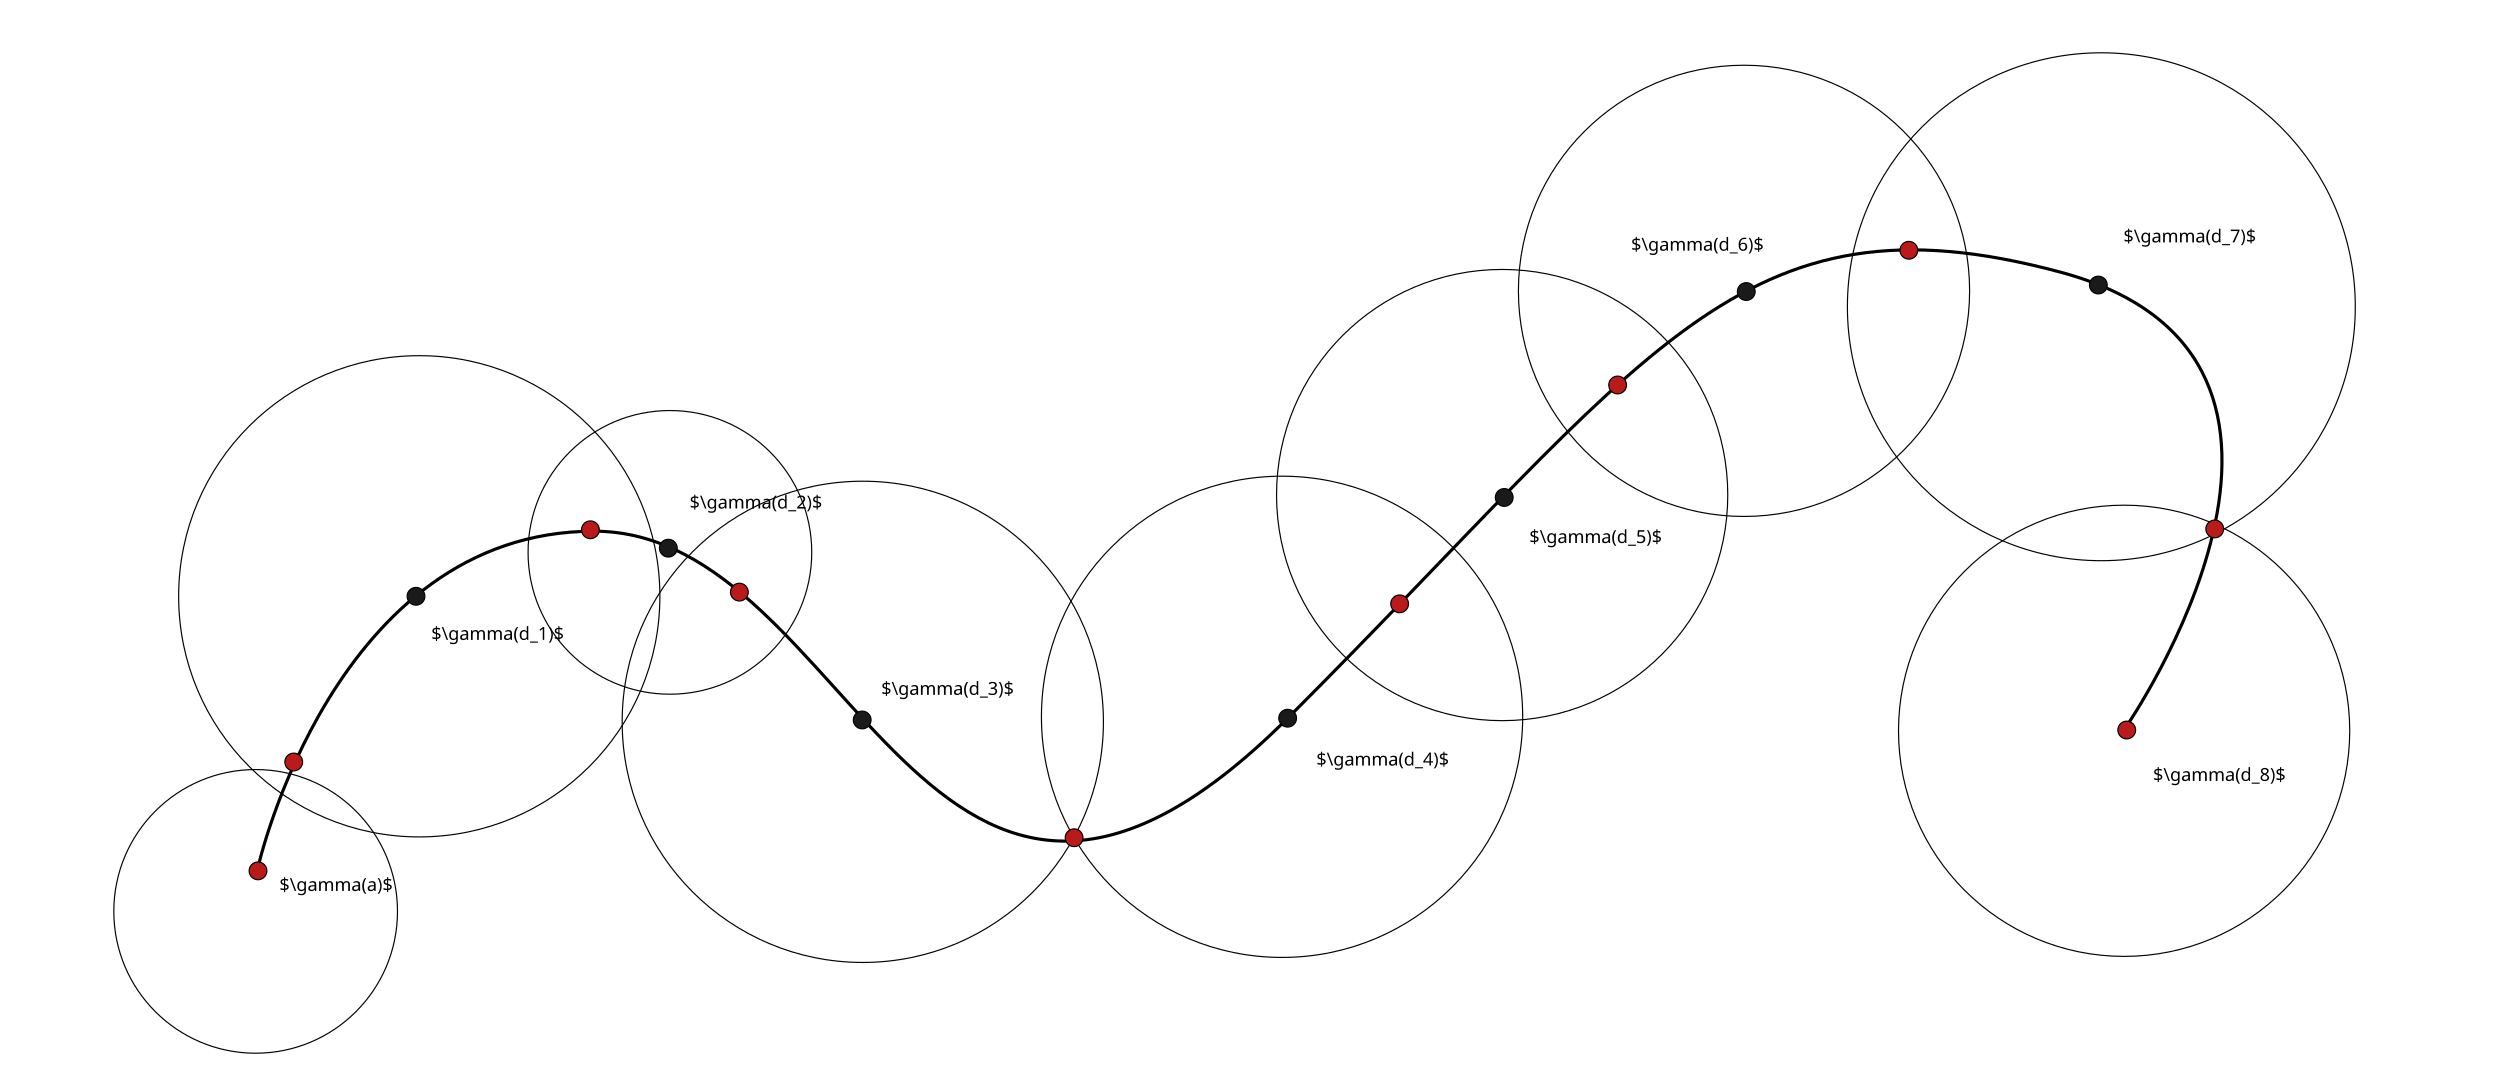
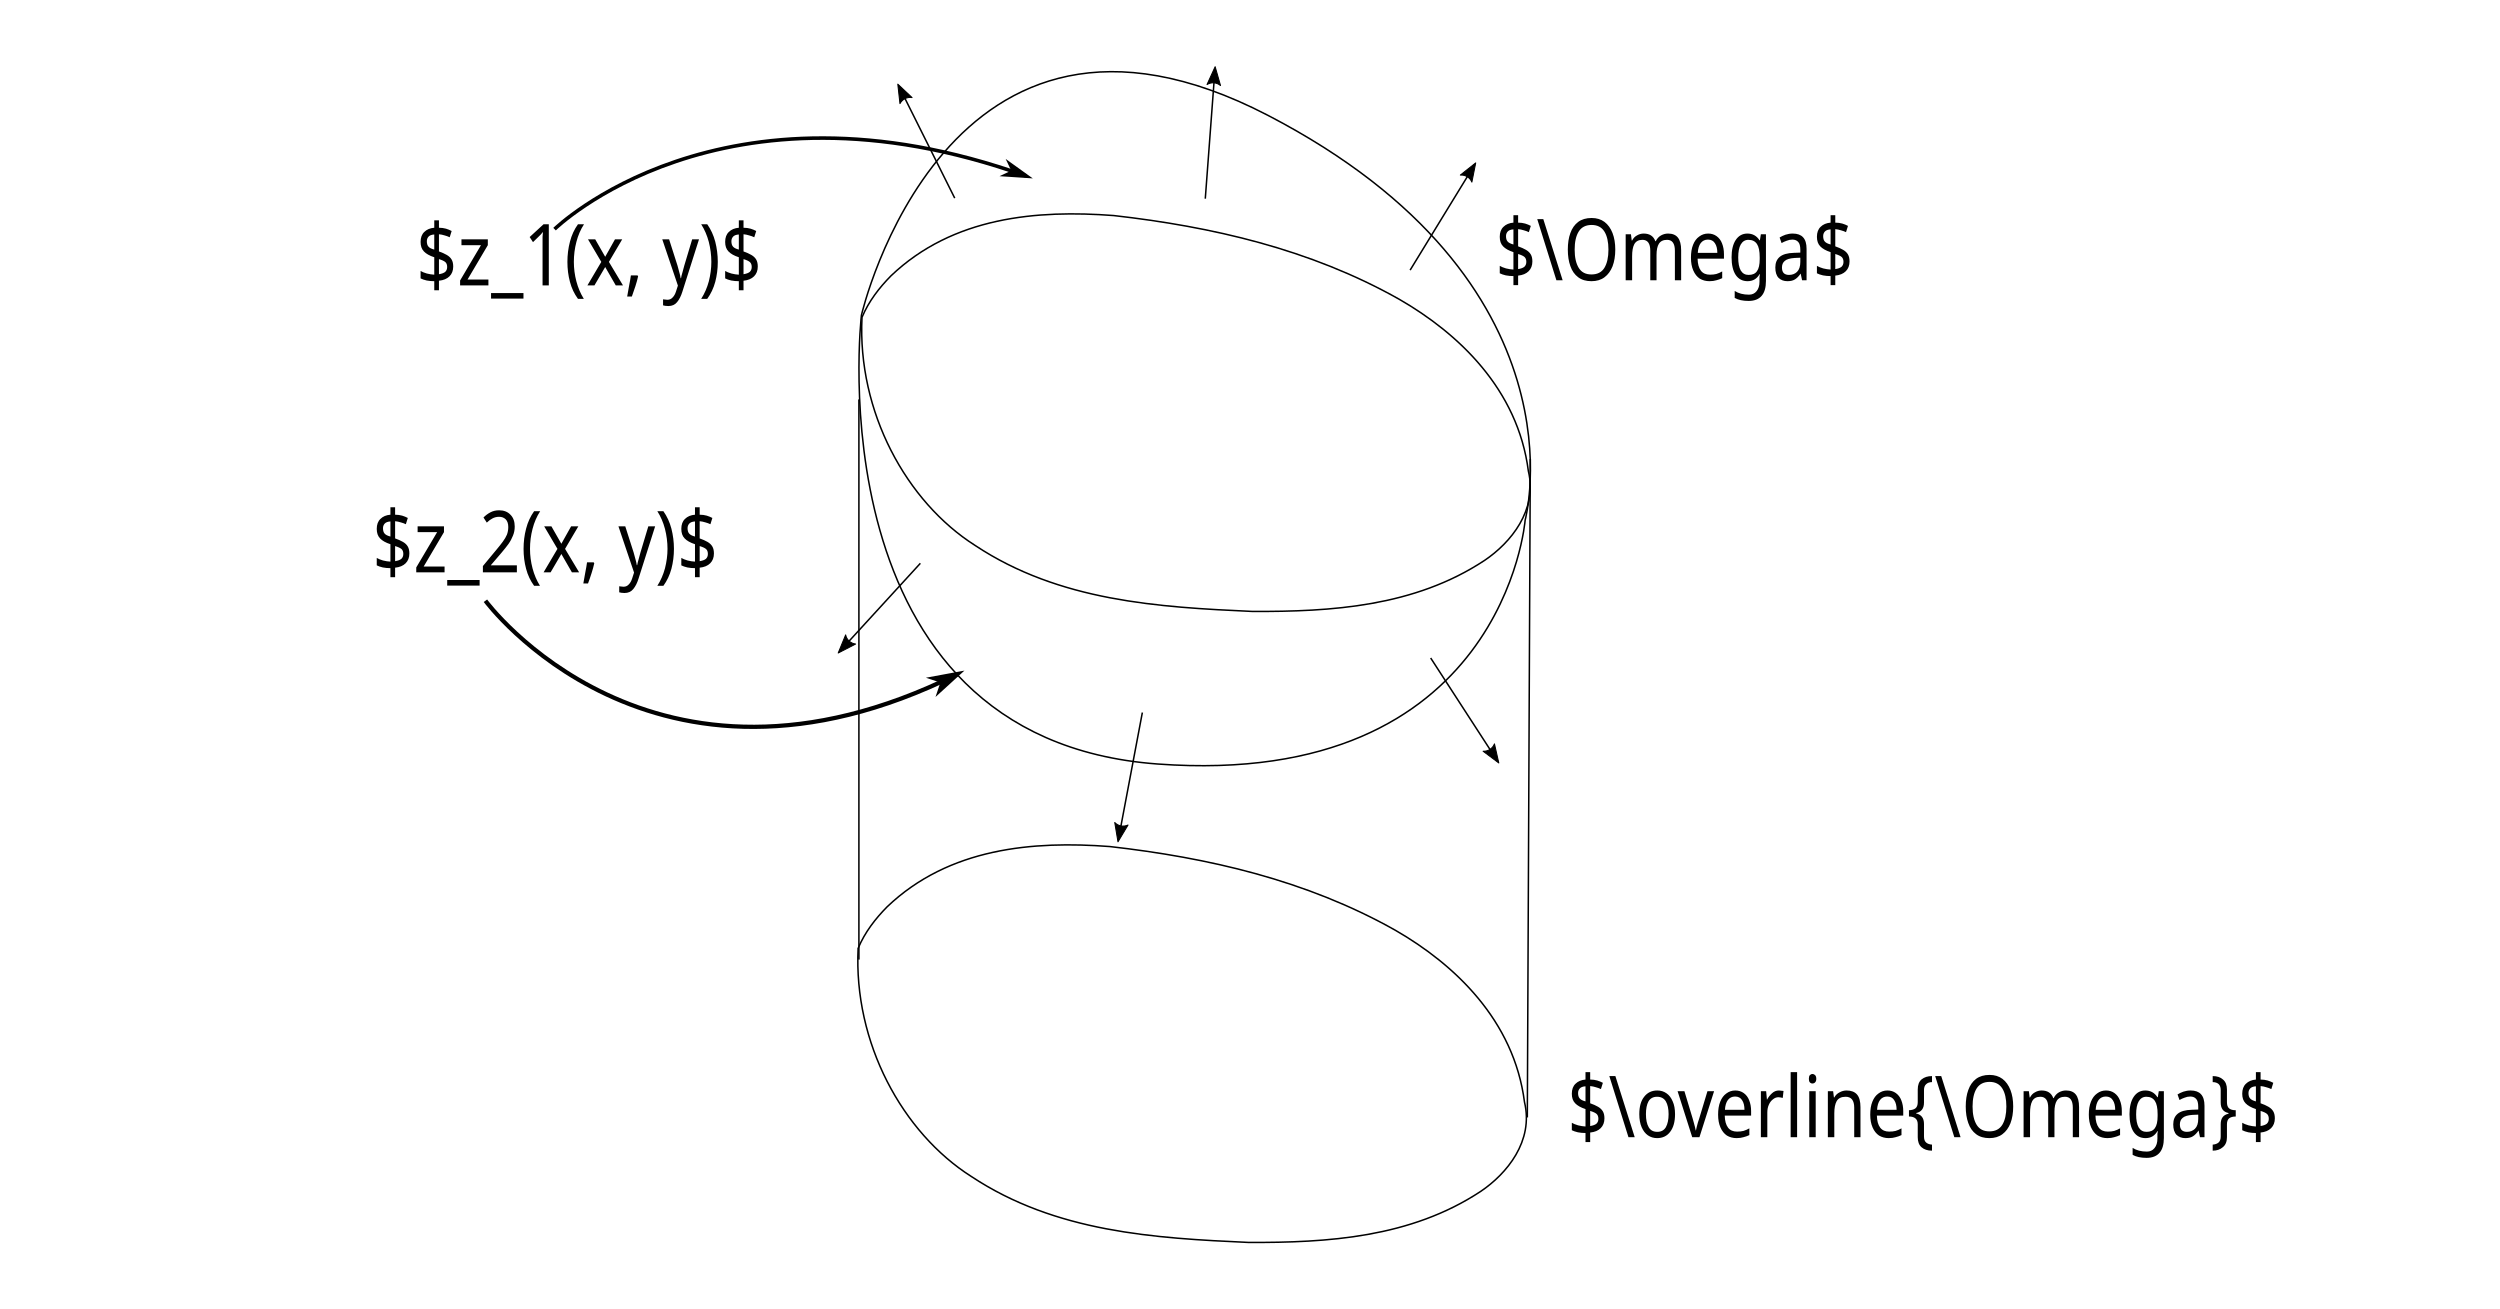
- <svg xmlns="http://www.w3.org/2000/svg" width="210mm" height="90mm" viewBox="0 0 210 90" version="1.1" id="svg8">
-   <defs id="defs2" />
-   <g id="layer1" transform="translate(0,-207)">
-     <path style="fill:none;stroke:#000000;stroke-width:0.265px;stroke-linecap:butt;stroke-linejoin:miter;stroke-opacity:1" d="m 21.672,279.854 c 0,0 6.362,-28.233 28.233,-28.233 21.871,0 27.895,46.073 58.337,15.631 30.442,-30.442 37.79,-44.639 64.787,-37.405 26.997,7.234 5.517,38.276 5.517,38.276" id="path815" />
-     <circle style="fill:#1a1a1a;fill-opacity:1;stroke:#000000;stroke-width:0.1;stroke-linejoin:round;stroke-miterlimit:4;stroke-dasharray:none;stroke-dashoffset:0;stroke-opacity:1;paint-order:markers fill stroke" id="path817" cx="56.14" cy="253.046" r="0.746" />
-     <circle style="fill:#1a1a1a;fill-opacity:1;stroke:#000000;stroke-width:0.1;stroke-linejoin:round;stroke-miterlimit:4;stroke-dasharray:none;stroke-dashoffset:0;stroke-opacity:1;paint-order:markers fill stroke" id="path817-6" cx="34.944" cy="257.088" r="0.746" />
-     <circle style="fill:#1a1a1a;fill-opacity:1;stroke:#000000;stroke-width:0.1;stroke-linejoin:round;stroke-miterlimit:4;stroke-dasharray:none;stroke-dashoffset:0;stroke-opacity:1;paint-order:markers fill stroke" id="path817-5" cx="72.423" cy="267.477" r="0.746" />
-     <circle style="fill:#1a1a1a;fill-opacity:1;stroke:#000000;stroke-width:0.1;stroke-linejoin:round;stroke-miterlimit:4;stroke-dasharray:none;stroke-dashoffset:0;stroke-opacity:1;paint-order:markers fill stroke" id="path817-35" cx="108.162" cy="267.328" r="0.746" />
-     <circle style="fill:#1a1a1a;fill-opacity:1;stroke:#000000;stroke-width:0.1;stroke-linejoin:round;stroke-miterlimit:4;stroke-dasharray:none;stroke-dashoffset:0;stroke-opacity:1;paint-order:markers fill stroke" id="path817-62" cx="126.355" cy="248.787" r="0.746" />
-     <circle style="fill:#1a1a1a;fill-opacity:1;stroke:#000000;stroke-width:0.1;stroke-linejoin:round;stroke-miterlimit:4;stroke-dasharray:none;stroke-dashoffset:0;stroke-opacity:1;paint-order:markers fill stroke" id="path817-9" cx="146.685" cy="231.489" r="0.746" />
-     <circle style="fill:#1a1a1a;fill-opacity:1;stroke:#000000;stroke-width:0.1;stroke-linejoin:round;stroke-miterlimit:4;stroke-dasharray:none;stroke-dashoffset:0;stroke-opacity:1;paint-order:markers fill stroke" id="path817-1" cx="176.26" cy="230.943" r="0.746" />
-     <circle style="fill:#1a1a1a;fill-opacity:0;stroke:#000000;stroke-width:0.1;stroke-linejoin:round;stroke-miterlimit:4;stroke-dasharray:none;stroke-dashoffset:0;stroke-opacity:0.983;paint-order:markers fill stroke" id="path884" cx="178.426" cy="268.386" r="18.951" />
-     <circle style="fill:#1a1a1a;fill-opacity:0;stroke:#000000;stroke-width:0.1;stroke-linejoin:round;stroke-miterlimit:4;stroke-dasharray:none;stroke-dashoffset:0;stroke-opacity:0.983;paint-order:markers fill stroke" id="path884-7" cx="176.513" cy="232.767" r="21.332" />
-     <circle style="fill:#1a1a1a;fill-opacity:0;stroke:#000000;stroke-width:0.1;stroke-linejoin:round;stroke-miterlimit:4;stroke-dasharray:none;stroke-dashoffset:0;stroke-opacity:0.983;paint-order:markers fill stroke" id="path884-0" cx="146.497" cy="231.431" r="18.951" />
-     <circle style="fill:#1a1a1a;fill-opacity:0;stroke:#000000;stroke-width:0.1;stroke-linejoin:round;stroke-miterlimit:4;stroke-dasharray:none;stroke-dashoffset:0;stroke-opacity:0.983;paint-order:markers fill stroke" id="path884-9" cx="126.181" cy="248.584" r="18.951" />
-     <circle style="fill:#1a1a1a;fill-opacity:0;stroke:#000000;stroke-width:0.1;stroke-linejoin:round;stroke-miterlimit:4;stroke-dasharray:none;stroke-dashoffset:0;stroke-opacity:0.983;paint-order:markers fill stroke" id="path884-3" cx="107.693" cy="267.212" r="20.212" />
-     <circle style="fill:#1a1a1a;fill-opacity:0;stroke:#000000;stroke-width:0.1;stroke-linejoin:round;stroke-miterlimit:4;stroke-dasharray:none;stroke-dashoffset:0;stroke-opacity:0.983;paint-order:markers fill stroke" id="path884-3-6" cx="72.475" cy="267.634" r="20.212" />
-     <circle style="fill:#1a1a1a;fill-opacity:0;stroke:#000000;stroke-width:0.1;stroke-linejoin:round;stroke-miterlimit:4;stroke-dasharray:none;stroke-dashoffset:0;stroke-opacity:0.983;paint-order:markers fill stroke" id="path884-3-1" cx="35.218" cy="257.089" r="20.212" />
-     <circle style="fill:#1a1a1a;fill-opacity:0;stroke:#000000;stroke-width:0.1;stroke-linejoin:round;stroke-miterlimit:4;stroke-dasharray:none;stroke-dashoffset:0;stroke-opacity:0.983;paint-order:markers fill stroke" id="path884-3-8" cx="56.272" cy="253.399" r="11.914" />
-     <circle style="fill:#1a1a1a;fill-opacity:0;stroke:#000000;stroke-width:0.1;stroke-linejoin:round;stroke-miterlimit:4;stroke-dasharray:none;stroke-dashoffset:0;stroke-opacity:0.983;paint-order:markers fill stroke" id="path884-3-7" cx="21.475" cy="283.556" r="11.914" />
-     <circle style="fill:#ba1a1a;fill-opacity:1;stroke:#000000;stroke-width:0.1;stroke-linejoin:round;stroke-miterlimit:4;stroke-dasharray:none;stroke-dashoffset:0;stroke-opacity:1;paint-order:markers fill stroke" id="path817-6-9-2" cx="24.674" cy="271.008" r="0.746" />
-     <circle style="fill:#ba1a1a;fill-opacity:1;stroke:#000000;stroke-width:0.1;stroke-linejoin:round;stroke-miterlimit:4;stroke-dasharray:none;stroke-dashoffset:0;stroke-opacity:1;paint-order:markers fill stroke" id="path817-6-9-0" cx="49.594" cy="251.501" r="0.746" />
-     <circle style="fill:#ba1a1a;fill-opacity:1;stroke:#000000;stroke-width:0.1;stroke-linejoin:round;stroke-miterlimit:4;stroke-dasharray:none;stroke-dashoffset:0;stroke-opacity:1;paint-order:markers fill stroke" id="path817-6-9-23" cx="62.107" cy="256.738" r="0.746" />
-     <circle style="fill:#ba1a1a;fill-opacity:1;stroke:#000000;stroke-width:0.1;stroke-linejoin:round;stroke-miterlimit:4;stroke-dasharray:none;stroke-dashoffset:0;stroke-opacity:1;paint-order:markers fill stroke" id="path817-6-9-7" cx="90.225" cy="277.37" r="0.746" />
-     <circle style="fill:#ba1a1a;fill-opacity:1;stroke:#000000;stroke-width:0.1;stroke-linejoin:round;stroke-miterlimit:4;stroke-dasharray:none;stroke-dashoffset:0;stroke-opacity:1;paint-order:markers fill stroke" id="path817-6-9-5" cx="117.57" cy="257.722" r="0.746" />
-     <circle style="fill:#ba1a1a;fill-opacity:1;stroke:#000000;stroke-width:0.1;stroke-linejoin:round;stroke-miterlimit:4;stroke-dasharray:none;stroke-dashoffset:0;stroke-opacity:1;paint-order:markers fill stroke" id="path817-6-9-9" cx="135.882" cy="239.34" r="0.746" />
-     <circle style="fill:#ba1a1a;fill-opacity:1;stroke:#000000;stroke-width:0.1;stroke-linejoin:round;stroke-miterlimit:4;stroke-dasharray:none;stroke-dashoffset:0;stroke-opacity:1;paint-order:markers fill stroke" id="path817-6-9-22" cx="160.345" cy="228.022" r="0.746" />
-     <circle style="fill:#ba1a1a;fill-opacity:1;stroke:#000000;stroke-width:0.1;stroke-linejoin:round;stroke-miterlimit:4;stroke-dasharray:none;stroke-dashoffset:0;stroke-opacity:1;paint-order:markers fill stroke" id="path817-6-9-8" cx="186.038" cy="251.431" r="0.746" />
-     <text xml:space="preserve" style="font-style:normal;font-weight:normal;font-size:1.516px;line-height:1.25;font-family:sans-serif;letter-spacing:0px;word-spacing:0px;fill:#000000;fill-opacity:1;stroke:none;stroke-width:0.038" x="23.468" y="281.84" id="text1059">
-       <tspan id="tspan1057" x="23.468" y="281.84" style="stroke-width:0.038">$\gamma(a)$</tspan>
+ <svg xmlns="http://www.w3.org/2000/svg" id="svg77" version="1.1" viewBox="0 0 183.373 96" height="96mm" width="183.373mm">
+   <defs id="defs71">
+     <marker style="overflow:visible;" id="Arrow1Mend" refX="0.0" refY="0.0" orient="auto">
+       <path transform="scale(0.4) rotate(180) translate(10,0)" style="fill-rule:evenodd;stroke:#000000;stroke-width:1pt;stroke-opacity:1;fill:#000000;fill-opacity:1" d="M 0.0,0.0 L 5.0,-5.0 L -12.5,0.0 L 5.0,5.0 L 0.0,0.0 z " id="path1463" />
+     </marker>
+     <marker style="overflow:visible" id="Arrow2Lend" refX="0" refY="0" orient="auto">
+       <path transform="matrix(-1.1,0,0,-1.1,-1.1,0)" d="M 8.719,4.034 -2.207,0.016 8.719,-4.002 c -1.745,2.372 -1.735,5.617 -6e-7,8.035 z" style="fill:#000000;fill-opacity:1;fill-rule:evenodd;stroke:#000000;stroke-width:0.625;stroke-linejoin:round;stroke-opacity:1" id="path955" />
+     </marker>
+     <marker style="overflow:visible" id="Arrow2Lend-3" refX="0" refY="0" orient="auto">
+       <path transform="matrix(-1.1,0,0,-1.1,-1.1,0)" d="M 8.719,4.034 -2.207,0.016 8.719,-4.002 c -1.745,2.372 -1.735,5.617 -6e-7,8.035 z" style="fill:#000000;fill-opacity:1;fill-rule:evenodd;stroke:#000000;stroke-width:0.625;stroke-linejoin:round;stroke-opacity:1" id="path955-6" />
+     </marker>
+     <marker style="overflow:visible" id="Arrow2Lend-3-5" refX="0" refY="0" orient="auto">
+       <path transform="matrix(-1.1,0,0,-1.1,-1.1,0)" d="M 8.719,4.034 -2.207,0.016 8.719,-4.002 c -1.745,2.372 -1.735,5.617 -6e-7,8.035 z" style="fill:#000000;fill-opacity:1;fill-rule:evenodd;stroke:#000000;stroke-width:0.625;stroke-linejoin:round;stroke-opacity:1" id="path955-6-3" />
+     </marker>
+     <marker style="overflow:visible" id="Arrow2Lend-3-6" refX="0" refY="0" orient="auto">
+       <path transform="matrix(-1.1,0,0,-1.1,-1.1,0)" d="M 8.719,4.034 -2.207,0.016 8.719,-4.002 c -1.745,2.372 -1.735,5.617 -6e-7,8.035 z" style="fill:#000000;fill-opacity:1;fill-rule:evenodd;stroke:#000000;stroke-width:0.625;stroke-linejoin:round;stroke-opacity:1" id="path955-6-2" />
+     </marker>
+     <marker style="overflow:visible" id="Arrow2Lend-3-6-1" refX="0" refY="0" orient="auto">
+       <path transform="matrix(-1.1,0,0,-1.1,-1.1,0)" d="M 8.719,4.034 -2.207,0.016 8.719,-4.002 c -1.745,2.372 -1.735,5.617 -6e-7,8.035 z" style="fill:#000000;fill-opacity:1;fill-rule:evenodd;stroke:#000000;stroke-width:0.625;stroke-linejoin:round;stroke-opacity:1" id="path955-6-2-2" />
+     </marker>
+     <marker style="overflow:visible" id="Arrow2Lend-3-6-1-0" refX="0" refY="0" orient="auto">
+       <path transform="matrix(-1.1,0,0,-1.1,-1.1,0)" d="M 8.719,4.034 -2.207,0.016 8.719,-4.002 c -1.745,2.372 -1.735,5.617 -6e-7,8.035 z" style="fill:#000000;fill-opacity:1;fill-rule:evenodd;stroke:#000000;stroke-width:0.625;stroke-linejoin:round;stroke-opacity:1" id="path955-6-2-2-9" />
+     </marker>
+     <marker orient="auto" refY="0" refX="0" id="Arrow1Mend-6" style="overflow:visible">
+       <path id="path1463-0" d="M 0,0 5,-5 -12.5,0 5,5 Z" style="fill:#000000;fill-opacity:1;fill-rule:evenodd;stroke:#000000;stroke-width:1pt;stroke-opacity:1" transform="matrix(-0.4,0,0,-0.4,-4,0)" />
+     </marker>
+   </defs>
+   <g transform="translate(-51.81518,-5.161282)" id="layer1">
+     <path id="path91" d="m 115,28.281 c 0,0 6.189,-26.918 29.803,-14.666 23.613,12.253 18.88,29.703 18.88,29.703 0,0 -1.56,19.74 -26.942,17.884 -25.382,-1.856 -21.741,-32.921 -21.741,-32.921 z" style="fill:none;stroke:#000000;stroke-width:0.112;stroke-linecap:butt;stroke-linejoin:miter;stroke-miterlimit:4;stroke-dasharray:none;stroke-opacity:1" />
+     <path id="path97" d="m 115.042,28.44 c -0.344,6.916 3.246,13.52 8.299,16.73 6.185,4.1 13.441,4.528 20.355,4.841 5.764,0.019 11.857,-0.343 17.01,-3.744 1.917,-1.291 3.902,-3.689 3.213,-6.553 -0.767,-6.001 -5.136,-10.105 -9.466,-12.598 -6.545,-3.692 -13.78,-5.331 -20.948,-6.144 -5.6,-0.425 -11.79,0.076 -16.342,4.426 -0.844,0.857 -1.624,1.85 -2.122,3.041 z" style="fill:none;stroke:#000000;stroke-width:0.112px;stroke-linecap:butt;stroke-linejoin:miter;stroke-opacity:1" />
+     <path id="path932" d="m 155.247,24.974 4.733,-7.735" style="fill:none;stroke:#000000;stroke-width:0.112px;stroke-linecap:butt;stroke-linejoin:miter;stroke-opacity:1;marker-end:url(#Arrow2Lend)" />
+     <path id="path932-7" d="m 140.222,19.734 0.714,-9.53" style="fill:none;stroke:#000000;stroke-width:0.112px;stroke-linecap:butt;stroke-linejoin:miter;stroke-opacity:1;marker-end:url(#Arrow2Lend-3)" />
+     <path id="path932-7-5" d="m 121.843,19.694 -4.106,-8.227" style="fill:none;stroke:#000000;stroke-width:0.112px;stroke-linecap:butt;stroke-linejoin:miter;stroke-opacity:1;marker-end:url(#Arrow2Lend-3-5)" />
+     <path id="path932-7-9" d="m 135.606,57.425 -1.762,9.335" style="fill:none;stroke:#000000;stroke-width:0.112px;stroke-linecap:butt;stroke-linejoin:miter;stroke-opacity:1;marker-end:url(#Arrow2Lend-3-6)" />
+     <path id="path932-7-9-7" d="m 119.323,46.479 -5.926,6.468" style="fill:none;stroke:#000000;stroke-width:0.112px;stroke-linecap:butt;stroke-linejoin:miter;stroke-opacity:1;marker-end:url(#Arrow2Lend-3-6-1)" />
+     <path id="path932-7-9-7-3" d="m 156.754,53.425 4.913,7.575" style="fill:none;stroke:#000000;stroke-width:0.112px;stroke-linecap:butt;stroke-linejoin:miter;stroke-opacity:1;marker-end:url(#Arrow2Lend-3-6-1-0)" />
+     <text transform="scale(0.9167939,1.090758)" id="text3607" y="23.579" x="176.148" style="font-style:normal;font-weight:normal;font-size:5.768px;line-height:1.25;font-family:sans-serif;letter-spacing:0px;word-spacing:0px;fill:#000000;fill-opacity:1;stroke:none;stroke-width:0.144" xml:space="preserve">
+       <tspan style="stroke-width:0.144" y="23.579" x="176.148" id="tspan3605">$\Omega$</tspan>
    </text>
-     <text xml:space="preserve" style="font-style:normal;font-weight:normal;font-size:1.516px;line-height:1.25;font-family:sans-serif;letter-spacing:0px;word-spacing:0px;fill:#000000;fill-opacity:1;stroke:none;stroke-width:0.038" x="36.227" y="260.75" id="text1059-3">
-       <tspan id="tspan1057-6" x="36.227" y="260.75" style="stroke-width:0.038">$\gamma(d_1)$</tspan>
+     <text transform="scale(0.9167939,1.090758)" id="text3607-8" y="81.204" x="181.915" style="font-style:normal;font-weight:normal;font-size:5.768px;line-height:1.25;font-family:sans-serif;letter-spacing:0px;word-spacing:0px;fill:#000000;fill-opacity:1;stroke:none;stroke-width:0.144" xml:space="preserve">
+       <tspan style="stroke-width:0.144" y="81.204" x="181.915" id="tspan3605-7">$\overline{\Omega}$</tspan>
    </text>
-     <text xml:space="preserve" style="font-style:normal;font-weight:normal;font-size:1.516px;line-height:1.25;font-family:sans-serif;letter-spacing:0px;word-spacing:0px;fill:#000000;fill-opacity:1;stroke:none;stroke-width:0.038" x="57.925" y="249.714" id="text1059-1">
-       <tspan id="tspan1057-2" x="57.925" y="249.714" style="stroke-width:0.038">$\gamma(d_2)$</tspan>
+     <path id="path3797" d="m 114.815,34.458 v 41.088" style="fill:none;stroke:#000000;stroke-width:0.112;stroke-linecap:butt;stroke-linejoin:miter;stroke-miterlimit:4;stroke-dasharray:none;stroke-opacity:1" />
+     <path id="path97-9" d="m 114.758,74.723 c -0.344,6.916 3.246,13.52 8.299,16.73 6.185,4.1 13.441,4.528 20.355,4.841 5.764,0.019 11.857,-0.343 17.01,-3.744 1.917,-1.291 3.902,-3.689 3.213,-6.553 -0.767,-6.001 -5.136,-10.105 -9.466,-12.598 -6.545,-3.692 -13.78,-5.331 -20.948,-6.144 -5.6,-0.425 -11.79,0.076 -16.342,4.426 -0.844,0.857 -1.624,1.85 -2.122,3.041 z" style="fill:none;stroke:#000000;stroke-width:0.112px;stroke-linecap:butt;stroke-linejoin:miter;stroke-opacity:1" />
+     <path id="path3824" d="m 163.843,87.124 0.219,-48.295" style="fill:none;stroke:#000000;stroke-width:0.112;stroke-linecap:butt;stroke-linejoin:miter;stroke-miterlimit:4;stroke-dasharray:none;stroke-opacity:1" />
+     <path id="path1452" d="m 92.492,21.968 c 0,0 12.179,-11.935 34.587,-3.897" style="fill:none;stroke:#000000;stroke-width:0.265px;stroke-linecap:butt;stroke-linejoin:miter;stroke-opacity:1;marker-end:url(#Arrow1Mend)" />
+     <path style="fill:none;stroke:#000000;stroke-width:0.311px;stroke-linecap:butt;stroke-linejoin:miter;stroke-opacity:1;marker-end:url(#Arrow1Mend-6)" d="m 87.421,49.226 c 0,0 12.179,16.526 34.587,5.396" id="path1452-7" />
+     <text xml:space="preserve" style="font-style:normal;font-weight:normal;font-size:5.768px;line-height:1.25;font-family:sans-serif;letter-spacing:0px;word-spacing:0px;fill:#000000;fill-opacity:1;stroke:none;stroke-width:0.144" x="89.81" y="23.92" id="text3607-1" transform="scale(0.9167939,1.090758)">
+       <tspan id="tspan3605-6" x="89.81" y="23.92" style="stroke-width:0.144">$z_1(x, y)$</tspan>
    </text>
-     <text xml:space="preserve" style="font-style:normal;font-weight:normal;font-size:1.516px;line-height:1.25;font-family:sans-serif;letter-spacing:0px;word-spacing:0px;fill:#000000;fill-opacity:1;stroke:none;stroke-width:0.038" x="74.023" y="265.368" id="text1059-9">
-       <tspan id="tspan1057-3" x="74.023" y="265.368" style="stroke-width:0.038">$\gamma(d_3)$</tspan>
+     <text transform="scale(0.9167939,1.090758)" id="text3607-1-7" y="43.216" x="86.3" style="font-style:normal;font-weight:normal;font-size:5.768px;line-height:1.25;font-family:sans-serif;letter-spacing:0px;word-spacing:0px;fill:#000000;fill-opacity:1;stroke:none;stroke-width:0.144" xml:space="preserve">
+       <tspan style="stroke-width:0.144" y="43.216" x="86.3" id="tspan3605-6-8">$z_2(x, y)$</tspan>
    </text>
-     <text xml:space="preserve" style="font-style:normal;font-weight:normal;font-size:1.516px;line-height:1.25;font-family:sans-serif;letter-spacing:0px;word-spacing:0px;fill:#000000;fill-opacity:1;stroke:none;stroke-width:0.038" x="110.569" y="271.304" id="text1059-9-1">
-       <tspan id="tspan1057-3-9" x="110.569" y="271.304" style="stroke-width:0.038">$\gamma(d_4)$</tspan>
-     </text>
-     <text xml:space="preserve" style="font-style:normal;font-weight:normal;font-size:1.516px;line-height:1.25;font-family:sans-serif;letter-spacing:0px;word-spacing:0px;fill:#000000;fill-opacity:1;stroke:none;stroke-width:0.038" x="128.463" y="252.614" id="text1059-9-4">
-       <tspan id="tspan1057-3-7" x="128.463" y="252.614" style="stroke-width:0.038">$\gamma(d_5)$</tspan>
-     </text>
-     <text xml:space="preserve" style="font-style:normal;font-weight:normal;font-size:1.516px;line-height:1.25;font-family:sans-serif;letter-spacing:0px;word-spacing:0px;fill:#000000;fill-opacity:1;stroke:none;stroke-width:0.038" x="137.013" y="228.059" id="text1059-9-8">
-       <tspan id="tspan1057-3-4" x="137.013" y="228.059" style="stroke-width:0.038">$\gamma(d_6)$</tspan>
-     </text>
-     <text xml:space="preserve" style="font-style:normal;font-weight:normal;font-size:1.516px;line-height:1.25;font-family:sans-serif;letter-spacing:0px;word-spacing:0px;fill:#000000;fill-opacity:1;stroke:none;stroke-width:0.038" x="178.369" y="227.363" id="text1059-9-5">
-       <tspan id="tspan1057-3-0" x="178.369" y="227.363" style="stroke-width:0.038">$\gamma(d_7)$</tspan>
-     </text>
-     <text xml:space="preserve" style="font-style:normal;font-weight:normal;font-size:1.516px;line-height:1.25;font-family:sans-serif;letter-spacing:0px;word-spacing:0px;fill:#000000;fill-opacity:1;stroke:none;stroke-width:0.038" x="180.854" y="272.596" id="text1059-9-3">
-       <tspan id="tspan1057-3-6" x="180.854" y="272.596" style="stroke-width:0.038">$\gamma(d_8)$</tspan>
-     </text>
-     <circle style="fill:#ba1a1a;fill-opacity:1;stroke:#000000;stroke-width:0.1;stroke-linejoin:round;stroke-miterlimit:4;stroke-dasharray:none;stroke-dashoffset:0;stroke-opacity:1;paint-order:markers fill stroke" id="path817-6-9-2-6" cx="21.672" cy="280.152" r="0.746" />
-     <circle style="fill:#ba1a1a;fill-opacity:1;stroke:#000000;stroke-width:0.1;stroke-linejoin:round;stroke-miterlimit:4;stroke-dasharray:none;stroke-dashoffset:0;stroke-opacity:1;paint-order:markers fill stroke" id="path817-6-9-2-3" cx="178.646" cy="268.322" r="0.746" />
  </g>
</svg>
